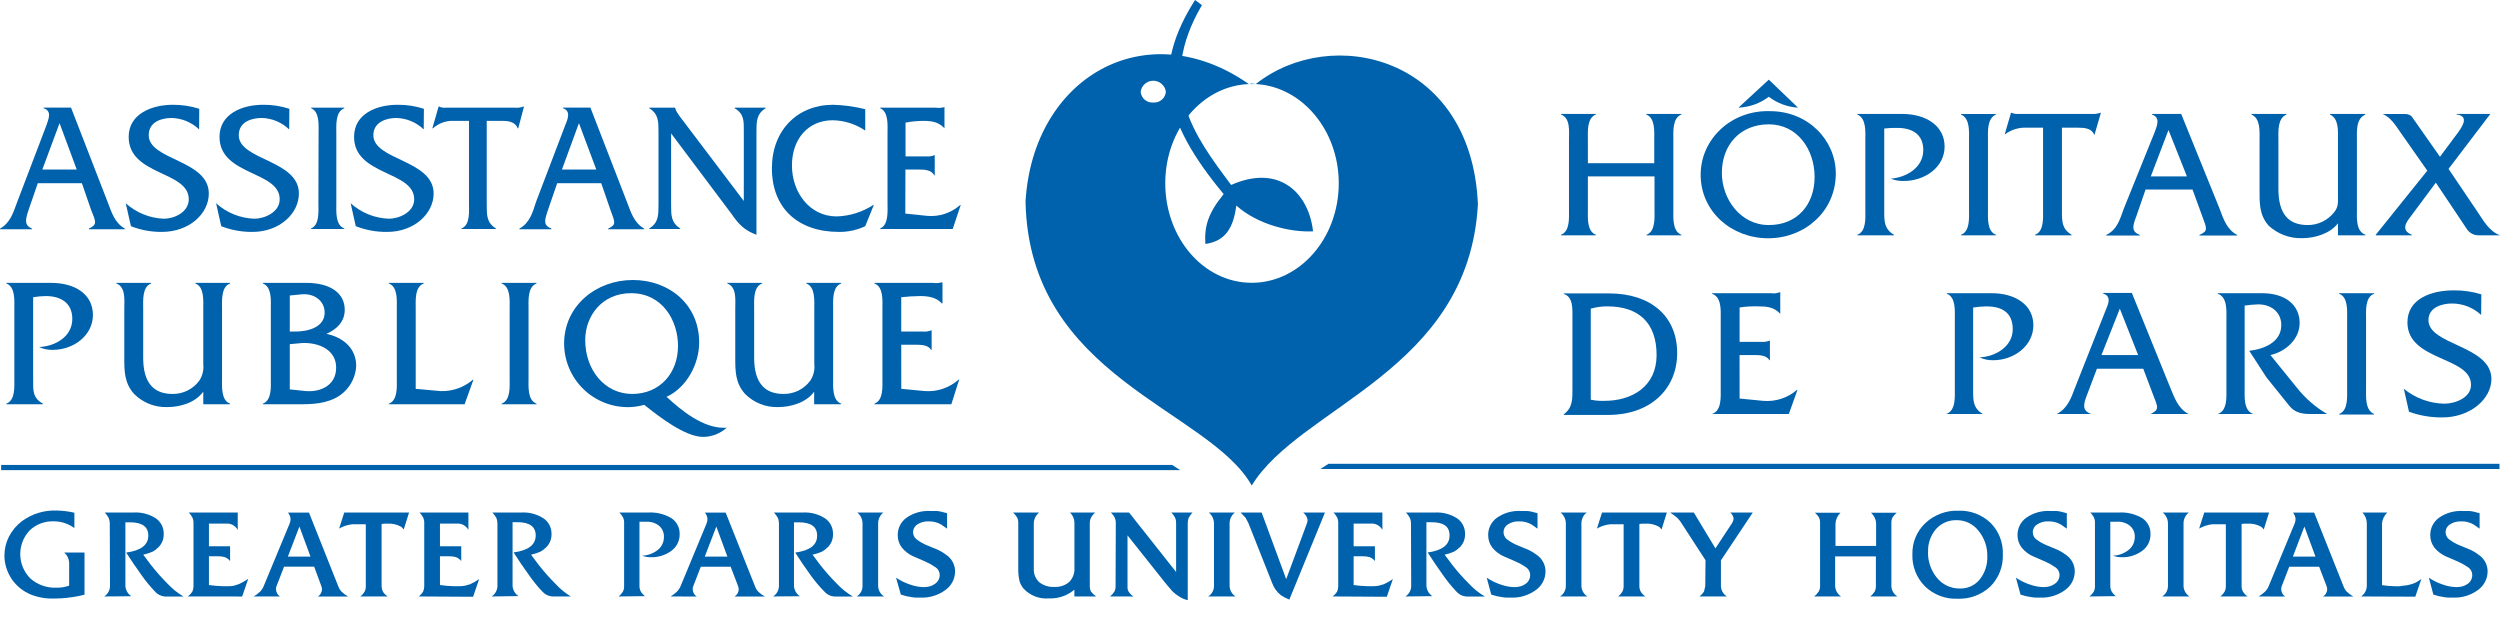
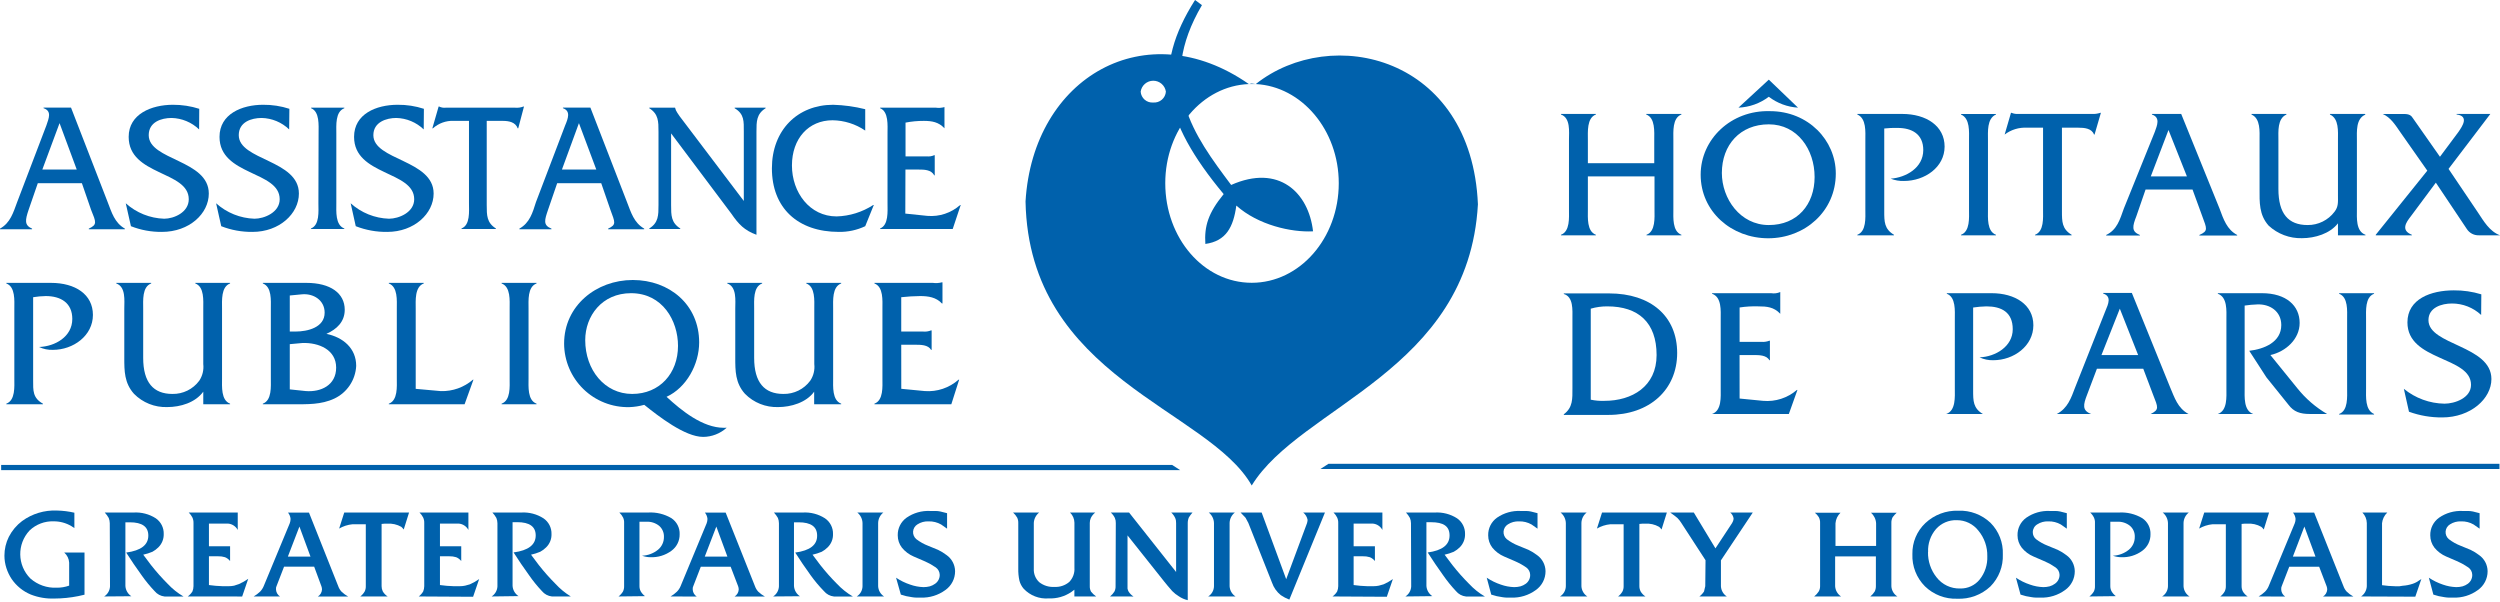
- <svg xmlns="http://www.w3.org/2000/svg" id="Calque_1" data-name="Calque 1" viewBox="0 0 565 140">
+ <svg xmlns="http://www.w3.org/2000/svg" id="Calque_1" data-name="Calque 1" viewBox="0 0 565 136">
  <defs>
    <style>.cls-1{fill:#0061ac;}</style>
  </defs>
  <polygon class="cls-1" points="300.23 104.82 298.42 105.99 564.88 105.99 564.88 104.82 300.23 104.82" />
  <polygon class="cls-1" points="0.26 105.08 0.26 106.25 266.72 106.25 264.91 105.08 0.26 105.08" />
  <path class="cls-1" d="M358.86,39.86v7.5c0,1.81-.26,4.92,1.81,5.7v.13h-7.89v-.13c2.07-.78,1.81-3.89,1.81-5.7V31.58c0-1.81.38-4.92-1.81-5.7v-.13h7.89v.13c-2.07.78-1.81,3.89-1.81,5.83v5.17h15V31.71c0-1.94.26-5.05-1.81-5.83v-.13H380v.13c-2.07.78-1.82,3.89-1.82,5.7V47.36c0,1.81-.25,4.92,1.82,5.7v.13h-7.89v-.13c2.07-.78,1.81-3.89,1.81-5.7v-7.5Z" />
  <path class="cls-1" d="M406.35,24.33a12.11,12.11,0,0,1-6.6-2.46,12.23,12.23,0,0,1-6.86,2.46L399.75,18ZM389.14,39.09c0,5.81,4.14,11.77,10.61,11.77S410.1,46.2,410.1,40s-3.87-11.9-10.35-11.9-10.61,4.65-10.61,11m25.75.12c0,8.54-7,14.63-15.27,14.63s-15.27-6-15.27-14.37c0-8,6.86-14.62,15.66-14.36,8.67,0,14.88,6.6,14.88,14.1" />
  <path class="cls-1" d="M429.9,25.75c5.44,0,9.58,2.72,9.58,7.38S435,40.9,430.29,40.9a7.5,7.5,0,0,1-3-.52c3.48-.26,7.37-2.46,7.37-6.47,0-3.63-2.59-5-5.82-5a21.88,21.88,0,0,0-3,.13V47.75c0,2.33,0,4,2.2,5.31v.13h-8.28v-.13c2.07-.78,1.81-3.89,1.81-5.7V31.71c0-1.94.26-4.92-1.81-5.83v-.13Z" />
  <path class="cls-1" d="M445,31.71c0-1.94.26-4.92-1.81-5.83v-.12h7.9v.12c-2.07.91-1.81,3.89-1.81,5.83V47.36c0,1.82-.26,4.92,1.81,5.7v.13h-7.9v-.13c2.07-.78,1.81-3.88,1.81-5.7Z" />
  <path class="cls-1" d="M466,47.75c0,2.33,0,4,2.19,5.31v.12h-8.27v-.12c2.07-.78,1.81-3.88,1.81-5.69V28.86h-3.62a7.63,7.63,0,0,0-5.06,1.55l1.43-4.91h.13a3.39,3.39,0,0,0,1.55.25h16.57a5.14,5.14,0,0,0,1.93-.25h.14l-1.43,4.91h-.12c-.52-1.42-2.21-1.55-3.51-1.55H466Z" />
  <path class="cls-1" d="M490.08,29.38l-4,10.48h8.16ZM484.9,42.83l-2.07,6c-.91,2.33-1.17,3.49.78,4.27v.13H476v-.13c2.47-1.17,3.1-3.5,4-6l7-17.33c.51-1.43,1.29-3.24-.66-3.88v-.14h6.61L501.6,47.1c.91,2.46,1.69,4.79,4,6v.13h-8.54v-.13c2.07-.91,1.68-1.43.64-4.27l-2.19-6Z" />
  <path class="cls-1" d="M528.38,50.47c-1.81,2.33-5.18,3.36-8.15,3.36A10.67,10.67,0,0,1,512.72,51c-2.2-2.46-2.06-5.31-2.06-8.28V31.58c0-1.81.25-4.79-1.82-5.69v-.14h7.89v.14c-2.07.9-1.81,3.88-1.81,5.69V42.71c0,5.56,2.21,8.15,6.61,8.15a7.53,7.53,0,0,0,6.07-3c.91-1.16.78-2.2.78-3.75V31.58c0-1.81.26-4.79-1.81-5.69v-.14h7.9l.13.14c-2.21.9-1.94,3.88-1.94,5.82V47.37c0,1.8-.27,4.91,1.94,5.69v.13h-6.22Z" />
  <path class="cls-1" d="M544.82,48.92c-1,1.29-2.33,3.11.26,4.14v.13h-8.16v-.13l11.65-14.49-6.08-8.67c-1.17-1.69-2.2-3.37-4-4.14h4.79c1.3,0,1.68.38,2.07,1l6.08,8.67,4.14-5.56c1-1.43,2.45-3.63-.38-4v-.12h7.63l-9.45,12.42L560,48c1.3,1.94,2.59,4.27,5,5.18h-4.78a3.11,3.11,0,0,1-2.72-1.43l-7-10.47Z" />
  <path class="cls-1" d="M359.51,90.33a12.5,12.5,0,0,0,3.1.26c6.22,0,11.78-3.23,11.78-10.35,0-7.38-4.14-11-11.14-11a13,13,0,0,0-3.74.52ZM355.37,72c0-1.94.25-4.91-1.95-5.56v-.13h10.23c9.44,0,15.39,5.17,15.39,13.46s-6.21,14-15.53,14H353.42v-.14c2.07-1.55,1.95-3.49,1.95-5.94Z" />
  <path class="cls-1" d="M393.15,90.07l5.31.52a10.29,10.29,0,0,0,7.63-2.46h.13l-1.94,5.43H386.93c2.21-.78,1.95-3.88,1.95-5.82V72.08c0-1.81.26-4.92-1.95-5.69v-.13h13.34a3.67,3.67,0,0,0,2.07-.26v4.92c-1.43-1.55-3.1-1.68-4.92-1.68a23.09,23.09,0,0,0-4.27.25v7.77h4.91a4.11,4.11,0,0,0,1.82-.26H400v4.4h-.13c-.64-1.16-2.33-1.16-3.63-1.16h-3.1Z" />
  <path class="cls-1" d="M450.09,66.26c5.31,0,9.45,2.59,9.45,7.25s-4.4,7.9-9.06,7.9a6.83,6.83,0,0,1-3.11-.65c3.62-.13,7.51-2.46,7.51-6.35s-2.59-5.17-5.95-5.17a23.05,23.05,0,0,0-3,.26V88.26c0,2.33,0,4,2.2,5.3h-8.28c2.2-.77,1.94-3.88,1.94-5.82V72.08c0-1.81.26-4.92-1.81-5.69v-.13Z" />
  <path class="cls-1" d="M479.08,69.76l-4.15,10.48h8.29ZM473.9,83.34l-2.2,5.82c-.91,2.33-1.17,3.62.9,4.4h-7.76c2.46-1.29,3.24-3.62,4.14-6l6.86-17.34c.65-1.55,1.42-3.24-.52-3.88v-.13h6.48l8.66,21.35c1,2.33,1.69,4.66,4.14,6h-8.54c1.95-1,1.7-1.42.52-4.4l-2.2-5.82Z" />
  <path class="cls-1" d="M511.17,66.26c5.56,0,8.55,2.85,8.55,6.73,0,3.63-3.11,6.47-6.61,7.25l6.08,7.5a24.33,24.33,0,0,0,6.73,5.82H522c-2.2,0-3.62-.51-4.79-2.07l-5-6.21-3.88-6c3.36-.39,7.24-1.94,7.24-5.82,0-3.11-2.59-4.79-5.44-4.66a23.22,23.22,0,0,0-2.84.26V87.74c0,1.94-.26,5.05,1.94,5.82h-8c2.2-.77,1.94-3.88,1.94-5.82V72.08c0-1.81.26-4.92-1.94-5.69v-.13Z" />
  <path class="cls-1" d="M530.45,72.08c0-1.81.26-4.92-1.81-5.69v-.13h7.9v.13c-2.07.77-1.81,3.88-1.81,5.69V87.74c0,1.94-.26,4.92,1.81,5.82v.13h-7.9v-.13c2.07-.77,1.81-3.88,1.81-5.82Z" />
  <path class="cls-1" d="M560.74,71.18a9.68,9.68,0,0,0-6.6-2.59c-2.33,0-5.31.91-5.31,3.76,0,5.69,14.23,5.69,14.23,13.32,0,4.4-4.65,8.67-11.13,8.67a21.45,21.45,0,0,1-7.5-1.29l-1.16-5.18a14.84,14.84,0,0,0,9.18,3.36c2.34,0,6-1.29,6-4.26,0-6.48-14.37-5.31-14.37-14.11,0-5.3,5.31-7.24,10.48-7.24a20.63,20.63,0,0,1,6.22.9Z" />
  <path class="cls-1" d="M13.46,27.83,9.57,38.31h7.77ZM8.54,41.41l-2.07,6c-.78,2.32-1,3.49.78,4.26v.14H0v-.14c2.33-1.29,3-3.62,3.88-6l6.61-17.34c.52-1.55,1.29-3.24-.65-3.88v-.13h6.21l8.28,21.35c.91,2.33,1.55,4.66,3.89,6v.14H20.07v-.14c1.93-.9,1.67-1.42.51-4.26l-2.07-6Z" />
  <path class="cls-1" d="M45,29.25a9.32,9.32,0,0,0-6.22-2.59c-2.32,0-5.17.91-5.17,3.89,0,5.69,13.58,5.56,13.58,13.19,0,4.53-4.39,8.67-10.6,8.67a18.51,18.51,0,0,1-7-1.29l-1.17-5.18a13.61,13.61,0,0,0,8.68,3.49c2.19,0,5.56-1.42,5.56-4.4,0-6.46-13.58-5.29-13.58-14.1,0-5.17,5.17-7.25,10-7.25a19.21,19.21,0,0,1,5.95.91Z" />
  <path class="cls-1" d="M65.35,29.25a9.27,9.27,0,0,0-6.21-2.59c-2.33,0-5.18.91-5.18,3.89,0,5.69,13.59,5.56,13.59,13.19,0,4.53-4.39,8.67-10.48,8.67A18.74,18.74,0,0,1,50,51.12l-1.16-5.18a13.6,13.6,0,0,0,8.67,3.49c2.2,0,5.7-1.42,5.7-4.4,0-6.46-13.6-5.29-13.6-14.1,0-5.17,5.06-7.25,9.84-7.25a18.59,18.59,0,0,1,5.95.91Z" />
  <path class="cls-1" d="M72,30.16c0-1.82.26-4.92-1.69-5.7v-.13h7.51v.13c-2.07.78-1.81,3.88-1.81,5.7V45.94c0,1.81-.26,4.92,1.81,5.7v.12H70.27v-.12c2-.78,1.69-3.89,1.69-5.7Z" />
  <path class="cls-1" d="M95.76,29.25a9.27,9.27,0,0,0-6.2-2.59c-2.2,0-5.18.91-5.18,3.89C84.38,36.24,98,36.11,98,43.74c0,4.53-4.39,8.67-10.47,8.67a18.79,18.79,0,0,1-7.13-1.29l-1.15-5.18a13.58,13.58,0,0,0,8.66,3.49c2.21,0,5.7-1.42,5.7-4.4,0-6.46-13.59-5.29-13.59-14.1,0-5.17,5-7.25,9.84-7.25a18.58,18.58,0,0,1,5.94.91Z" />
  <path class="cls-1" d="M110,46.33c0,2.33,0,4,2.07,5.3v.13H104.3v-.13c2-.77,1.69-3.88,1.69-5.69V27.31h-3.5A6.66,6.66,0,0,0,97.84,29h-.13l1.42-4.92h.13a2.54,2.54,0,0,0,1.42.26h15.79a4.09,4.09,0,0,0,1.81-.26h.14L117.12,29H117c-.51-1.43-2.06-1.68-3.35-1.68H110Z" />
  <path class="cls-1" d="M130.84,27.83,127,38.31h7.76Zm-4.92,13.58-2.06,6c-.79,2.32-1.18,3.49.77,4.26v.14h-7.25v-.14c2.33-1.29,3-3.62,3.75-6l6.6-17.34c.65-1.55,1.3-3.24-.51-3.88v-.13h6.21l8.27,21.35c.91,2.33,1.56,4.66,3.89,6v.14h-8.15v-.14c1.93-.9,1.55-1.42.51-4.26l-2.07-6Z" />
  <path class="cls-1" d="M151.67,46.33c0,2.33,0,4,2.07,5.3v.13h-7v-.13c2.08-1.29,2.08-3,2.08-5.3V29.77c0-2.33,0-4-2.08-5.31v-.13h5.82a3.39,3.39,0,0,0,.52,1.17l.52.77L168.1,45.42V29.77c0-2.33.14-4-2.07-5.31v-.13h7v.13c-2.07,1.29-2.07,3-2.07,5.31V53.06c-2.71-1-4-2.33-5.69-4.79L151.67,30.15Z" />
  <path class="cls-1" d="M195.54,29.51a13.42,13.42,0,0,0-7.38-2.33c-5.43,0-9.18,4.14-9.18,10.22s4,11.51,10.09,11.51a16,16,0,0,0,8.28-2.58h.13l-1.94,4.79a13.39,13.39,0,0,1-5.95,1.29c-9.32,0-15.14-5.43-15.14-14.36,0-8.67,5.82-14.37,13.84-14.37a33.64,33.64,0,0,1,7.25,1Z" />
  <path class="cls-1" d="M204.6,48.27l5,.52A9.91,9.91,0,0,0,217,46.33h.12l-1.81,5.43H198.91v-.13c1.94-.77,1.67-3.88,1.67-5.69V30.16c0-1.82.27-4.92-1.67-5.7v-.13h12.54a4.76,4.76,0,0,0,2-.13V29c-1.29-1.42-2.85-1.68-4.66-1.68a21.31,21.31,0,0,0-4.14.39v7.63h4.79a3.27,3.27,0,0,0,1.68-.26h.13v4.54h-.13c-.65-1.3-2.33-1.3-3.49-1.3h-3Z" />
  <path class="cls-1" d="M11.52,63.93C17,63.93,21,66.52,21,71.18s-4.41,7.89-9.06,7.89a6.68,6.68,0,0,1-3.11-.65c3.62-.13,7.51-2.32,7.51-6.34,0-3.62-2.59-5.17-6-5.17a19.46,19.46,0,0,0-2.85.26V85.93c0,2.32-.12,4,2.21,5.3v.13H1.43v-.13c2.07-.77,1.81-3.88,1.81-5.69V69.75c0-1.81.26-4.91-1.81-5.69v-.13Z" />
  <path class="cls-1" d="M45.94,88.52C44.14,91,40.77,92,37.79,92a10.07,10.07,0,0,1-7.51-3c-2.19-2.45-2.19-5.17-2.19-8.14V69.75c0-1.81.38-4.92-1.81-5.69v-.13h7.89v.13c-2.08.77-1.81,3.88-1.81,5.69V80.89c0,5.56,2.33,8.14,6.6,8.14a7.36,7.36,0,0,0,6.08-3,5.64,5.64,0,0,0,.9-3.75V69.75c0-1.81.26-4.92-1.8-5.69v-.13H52v.13c-2.07.77-1.82,3.88-1.82,5.69V85.54c0,1.81-.25,4.92,1.82,5.69v.13H45.94Z" />
  <path class="cls-1" d="M66.78,74.93c2.72,0,6.59-.91,6.59-4.27,0-2.85-2.58-4.4-5.17-4.14l-2.71.26v8.15Zm2.33,13.45c3.36.27,6.86-1.28,6.86-5.3s-3.89-5.69-7.63-5.56l-2.85.26V88Zm-7.9-18.63c0-1.81.26-4.91-1.81-5.69v-.13h9.84c5.43,0,8.67,2.33,8.67,6.08,0,2.72-1.81,4.4-4.14,5.44,3.75.78,6.73,3.24,6.73,7.25a8.64,8.64,0,0,1-4.92,7.37c-3,1.42-6.21,1.29-9.32,1.29H59.4v-.13c2.07-.77,1.81-3.87,1.81-5.81Z" />
  <path class="cls-1" d="M99.64,88.39a10.62,10.62,0,0,0,7.25-2.59H107L105,91.36H87.87v-.12c2.07-.78,1.81-3.88,1.81-5.69V69.76c0-1.82.26-4.92-1.81-5.7v-.13h7.9v.13c-2.08.78-1.82,3.88-1.82,5.7V87.88Z" />
  <path class="cls-1" d="M115.18,69.75c0-1.81.26-4.91-1.82-5.69v-.13h7.9v.13c-2.07.78-1.81,3.88-1.81,5.69V85.54c0,1.82-.26,4.92,1.81,5.69v.13h-7.9v-.13c2.08-.77,1.82-3.87,1.82-5.69Z" />
  <path class="cls-1" d="M153.23,78.17c0-5.7-3.5-11.91-10.62-11.91-6.59,0-10.35,5.17-10.35,10.61,0,6.73,4.4,12.16,10.61,12.16s10.36-4.65,10.36-10.86m11,18.5a8,8,0,0,1-5.3,2.07c-4.14,0-10.09-4.66-13.33-7.25a14,14,0,0,1-3.37.52,14.41,14.41,0,0,1-14.74-14.36c0-8.54,7.24-14.37,15.52-14.37s15,5.57,15,14.11c0,4.92-2.85,10.22-7.37,12.29,3.36,3.1,8.15,7,12.94,7Z" />
  <path class="cls-1" d="M184,88.52C182.22,91,178.72,92,175.87,92a10.07,10.07,0,0,1-7.51-3c-2.19-2.45-2.19-5.17-2.19-8.14V69.75c0-1.81.38-4.92-1.81-5.69v-.13h7.89v.13c-2.08.77-1.81,3.88-1.81,5.69V80.89c0,5.56,2.33,8.14,6.6,8.14a7.36,7.36,0,0,0,6.08-3,5.59,5.59,0,0,0,.91-3.75V69.75c0-1.81.25-4.92-1.81-5.69v-.13h7.89v.13c-2.07.77-1.82,3.88-1.82,5.69V85.54c0,1.81-.25,4.92,1.82,5.69v.13H184Z" />
  <path class="cls-1" d="M203.69,87.87l5.31.51a10.33,10.33,0,0,0,7.64-2.58h.13L215,91.36H197.62v-.13c2.06-.77,1.81-3.88,1.81-5.69V69.75c0-1.81.25-4.92-1.81-5.69v-.13h13.2a5.23,5.23,0,0,0,2.07-.13H213v4.79h-.12c-1.3-1.42-3.11-1.68-4.92-1.68a42.06,42.06,0,0,0-4.28.26v7.76h4.92a3.79,3.79,0,0,0,1.81-.26h.14v4.4h-.14c-.64-1.16-2.33-1.16-3.62-1.16h-3.11Z" />
  <path class="cls-1" d="M260.64,23.17a2.64,2.64,0,0,1-2.85-2.46,2.88,2.88,0,0,1,5.7,0,2.65,2.65,0,0,1-2.85,2.46M283.8,19c10.35.52,18.76,10.36,18.76,22.4,0,12.42-8.8,22.51-19.67,22.51s-19.54-10.09-19.54-22.51c0-12.17,8.42-22,18.89-22.4-23.16-16.18-48.78-1.68-50.47,26.53.78,39.87,41.29,46.85,51.12,64.19,11-18,49-25.75,51.12-63.54C332.59,12.68,300.88,5.44,283.8,19" />
  <path class="cls-1" d="M283.67,19h.13c-.26,0-.65-.12-.91-.12s-.39.12-.64.12Z" />
  <path class="cls-1" d="M270.08,0c-9.7,15.27-7.51,27.05,6.47,43.87-3.49,4.27-4.4,7.24-4.14,11.26,4.66-.65,6.33-3.75,7-8.67,4.92,4.4,12.42,6.08,17.34,5.82-1-8.8-7.77-15.26-18.51-10.48C269.82,30.55,261.16,19,271.64,1.16Z" />
  <path class="cls-1" d="M16.81,115.88v3.47l-.68-.45a7.77,7.77,0,0,0-4-1.08,7.51,7.51,0,0,0-5.44,2.06,7.8,7.8,0,0,0,.17,10.85,8.39,8.39,0,0,0,5.95,2.09,8.1,8.1,0,0,0,2.82-.47v-5.19a3.25,3.25,0,0,0-1.11-2.28H19.1v9.52l-1.4.32a28,28,0,0,1-5.44.55,13.24,13.24,0,0,1-5.29-.9,9.76,9.76,0,0,1-4.34-3.52,9.94,9.94,0,0,1-1.19-2.48A9.18,9.18,0,0,1,1,125.59a9.48,9.48,0,0,1,1-4.27A10.38,10.38,0,0,1,5,117.75a12.46,12.46,0,0,1,7.84-2.37,19.21,19.21,0,0,1,4,.5" />
  <path class="cls-1" d="M23.54,134.8a2.84,2.84,0,0,0,1.32-2.27l-.05-14.28a3.2,3.2,0,0,0-.24-1.19,6.13,6.13,0,0,0-.9-1.23H30.2a8.39,8.39,0,0,1,5,1.3A4.15,4.15,0,0,1,37,120.7a4.07,4.07,0,0,1-1.21,3,5.86,5.86,0,0,1-1.34,1,12,12,0,0,1-2.08.66l1.76,2.34a47.34,47.34,0,0,0,3.76,4.24,15.94,15.94,0,0,0,3.58,2.87H37.2a3.37,3.37,0,0,1-2.26-1.22A30.67,30.67,0,0,1,32,130c-1.23-1.7-2.39-3.4-3.48-5.12q5-.67,5-3.84c0-2-1.39-3-4.18-3l-1,0v14.39a3,3,0,0,0,1.34,2.32Z" />
  <path class="cls-1" d="M42.43,134.8a4.08,4.08,0,0,0,1.06-1.13,3.24,3.24,0,0,0,.24-1.19l0-14.26a2.82,2.82,0,0,0-.26-1.29,4.36,4.36,0,0,0-.82-1.1H53.73v3.94a2.74,2.74,0,0,0-2.19-1.44H47.22v5.13H52v3.34a2.72,2.72,0,0,0-1.15-.87,4.77,4.77,0,0,0-1.56-.21H47.22v6.5a27.07,27.07,0,0,0,3.08.26h1.11a1.31,1.31,0,0,1,.31,0,5.65,5.65,0,0,0,1.19-.12A10.17,10.17,0,0,0,54,132a11.79,11.79,0,0,0,2.1-1.19l-1.37,4Z" />
  <path class="cls-1" d="M67.67,119l-2.61,6.79h5.11ZM57.33,134.8a7.49,7.49,0,0,0,1.45-1.09,4,4,0,0,0,.81-1.23l5.89-14.21a2.75,2.75,0,0,0,.19-1,2.64,2.64,0,0,0-.58-1.42h4.74l6.62,16.65a3.49,3.49,0,0,0,.75,1.23,7,7,0,0,0,1.49,1.09H71.83a2,2,0,0,0,.94-1.56,2.06,2.06,0,0,0-.13-.76L71,128.06H64.2l-1.71,4.42a1.85,1.85,0,0,0-.11.34,2.57,2.57,0,0,0,0,.48,2,2,0,0,0,.9,1.5Z" />
  <path class="cls-1" d="M76.64,119.48l1.16-3.65H92.45l-1.21,3.84a1.79,1.79,0,0,0-.28-.35,3.59,3.59,0,0,0-.27-.26,5.64,5.64,0,0,0-3.19-.71h-.6a4.24,4.24,0,0,0-.66.06v14.07a2.73,2.73,0,0,0,.26,1.16,3.37,3.37,0,0,0,1.11,1.16H81.43a4,4,0,0,0,1-1.15,2.58,2.58,0,0,0,.24-1.17v-14l-1.39,0h-.88a3.94,3.94,0,0,0-.72,0,7.48,7.48,0,0,0-3.08,1" />
  <path class="cls-1" d="M94.64,134.8a4.17,4.17,0,0,0,1-1.13,3.24,3.24,0,0,0,.24-1.19l0-14.26a2.69,2.69,0,0,0-.26-1.29,4.12,4.12,0,0,0-.82-1.1h11.06v3.94a2.72,2.72,0,0,0-2.19-1.44H99.43v5.13h4.81v3.34a2.72,2.72,0,0,0-1.15-.87,4.73,4.73,0,0,0-1.56-.21h-2.1v6.5a26.72,26.72,0,0,0,3.08.26h1.1a1.3,1.3,0,0,1,.32,0,5.62,5.62,0,0,0,1.18-.12,10.17,10.17,0,0,0,1.08-.3,11.79,11.79,0,0,0,2.1-1.19l-1.37,4Z" />
  <path class="cls-1" d="M111.11,134.8a2.86,2.86,0,0,0,1.31-2.27l0-14.28a3.2,3.2,0,0,0-.24-1.19,6.13,6.13,0,0,0-.9-1.23h6.53a8.39,8.39,0,0,1,5,1.3,4.15,4.15,0,0,1,1.83,3.57,4,4,0,0,1-1.21,3,5.65,5.65,0,0,1-1.34,1,12,12,0,0,1-2.08.66l1.76,2.34a47.34,47.34,0,0,0,3.76,4.24A16.21,16.21,0,0,0,129,134.8h-4.27a3.39,3.39,0,0,1-2.26-1.22,30.67,30.67,0,0,1-2.92-3.61c-1.23-1.7-2.39-3.4-3.48-5.12q5-.67,5-3.84c0-2-1.39-3-4.18-3l-1.05,0v14.39a3,3,0,0,0,1.34,2.32Z" />
  <path class="cls-1" d="M139.79,134.8a4.17,4.17,0,0,0,1-1.11,2.61,2.61,0,0,0,.26-1.21l0-14.26a2.68,2.68,0,0,0-.21-1.21,4.07,4.07,0,0,0-.87-1.18h6.5a9.28,9.28,0,0,1,5.26,1.27,4.16,4.16,0,0,1,1.87,3.65,4.51,4.51,0,0,1-1.86,3.73,7.49,7.49,0,0,1-4.77,1.45,5.56,5.56,0,0,1-1.87-.34,6.08,6.08,0,0,0,3.61-1.35,3.69,3.69,0,0,0,1.34-2.91,3.15,3.15,0,0,0-1.08-2.49,4.25,4.25,0,0,0-2.87-.93l-1,0-.58,0v14.5a2.58,2.58,0,0,0,.25,1.17,3.59,3.59,0,0,0,1,1.15Z" />
  <path class="cls-1" d="M161.89,119l-2.61,6.79h5.11ZM151.55,134.8a7.39,7.39,0,0,0,1.44-1.09,3.84,3.84,0,0,0,.82-1.23l5.89-14.21a3,3,0,0,0,.19-1,2.64,2.64,0,0,0-.58-1.42H164l6.63,16.65a3.49,3.49,0,0,0,.75,1.23,7,7,0,0,0,1.49,1.09h-6.86a2,2,0,0,0,.94-1.56,2.06,2.06,0,0,0-.13-.76l-1.69-4.42h-6.75l-1.71,4.42a1.85,1.85,0,0,0-.11.34,2.57,2.57,0,0,0,0,.48,2,2,0,0,0,.9,1.5Z" />
  <path class="cls-1" d="M174.73,134.8a2.86,2.86,0,0,0,1.31-2.27l0-14.28a3.39,3.39,0,0,0-.23-1.19,7.07,7.07,0,0,0-.9-1.23h6.52a8.39,8.39,0,0,1,5,1.3,4.15,4.15,0,0,1,1.83,3.57,4,4,0,0,1-1.21,3,5.65,5.65,0,0,1-1.34,1,12,12,0,0,1-2.08.66l1.76,2.34a47.34,47.34,0,0,0,3.76,4.24,16.21,16.21,0,0,0,3.59,2.87h-4.27a3.39,3.39,0,0,1-2.26-1.22A30.67,30.67,0,0,1,183.2,130c-1.23-1.7-2.39-3.4-3.48-5.12q5-.67,4.95-3.84c0-2-1.39-3-4.18-3l-1.05,0v14.39a3,3,0,0,0,1.34,2.32Z" />
  <path class="cls-1" d="M193.62,134.8a2.78,2.78,0,0,0,1.31-2.32V118.22a3.18,3.18,0,0,0-1.18-2.39h5.89a3.1,3.1,0,0,0-1.18,2.39v14.26a2.93,2.93,0,0,0,1.34,2.32Z" />
  <path class="cls-1" d="M202.51,130.56a13.13,13.13,0,0,0,3.19,1.56,9.84,9.84,0,0,0,3,.57,5.48,5.48,0,0,0,1.45-.18,3.82,3.82,0,0,0,1.18-.58,2.43,2.43,0,0,0,1.05-2,2.12,2.12,0,0,0-.89-1.69c-.32-.22-.69-.46-1.13-.71s-1-.5-1.55-.76l-2.32-1a6.94,6.94,0,0,1-2.66-2,4.53,4.53,0,0,1-.94-2.78,4.76,4.76,0,0,1,2-4,8.6,8.6,0,0,1,5.31-1.51h.6a5,5,0,0,1,.63,0,5.36,5.36,0,0,1,1.1.12c.39.08.89.21,1.51.38v3.5l-1.34-.94a5.38,5.38,0,0,0-2.85-.71,4.27,4.27,0,0,0-2.51.68,2.06,2.06,0,0,0-.25,3.34,10.68,10.68,0,0,0,2.68,1.5l2.24.92a11.19,11.19,0,0,1,1.92,1.18,4.53,4.53,0,0,1,1.92,3.64,5.17,5.17,0,0,1-2.21,4.27,8.86,8.86,0,0,1-5.55,1.7c-.34,0-.67,0-1,0s-.68-.05-1-.1a12.6,12.6,0,0,1-2.5-.58Z" />
  <path class="cls-1" d="M228.93,115.83h5.92a3.21,3.21,0,0,0-1.21,2.34v10.34a3.87,3.87,0,0,0,1.21,3.05,5,5,0,0,0,3.44,1.08,4.74,4.74,0,0,0,3.35-1.11,4.15,4.15,0,0,0,1.18-3.21v-10.2a3.25,3.25,0,0,0-1-2.29h5.71a3.55,3.55,0,0,0-1,1.23,2.75,2.75,0,0,0-.24,1.11v14.31a2.4,2.4,0,0,0,.29,1.24,5.6,5.6,0,0,0,1.15,1.08h-4.92v-1.53l-.66.5a8.47,8.47,0,0,1-5.15,1.47,7,7,0,0,1-5.66-2.2,4.57,4.57,0,0,1-.95-1.81,11.55,11.55,0,0,1-.26-2.72V118.17a2.61,2.61,0,0,0-.25-1.19,4.61,4.61,0,0,0-.93-1.15" />
  <path class="cls-1" d="M250.87,134.8a4.36,4.36,0,0,0,1-1.13,2.5,2.5,0,0,0,.25-1.19l.05-14.26a2.64,2.64,0,0,0-.21-1.16,4,4,0,0,0-.92-1.23h4.13l10.63,13.44V118.22a2.64,2.64,0,0,0-.21-1.16,4.1,4.1,0,0,0-.89-1.23h4.81a8.3,8.3,0,0,0-.82,1.1,3.2,3.2,0,0,0-.26,1.29v17.42a5.81,5.81,0,0,1-2-.87,7.52,7.52,0,0,1-1.51-1.19l-1.1-1.28-.71-.87L254.82,121v11.54a2.77,2.77,0,0,0,0,.49,2.37,2.37,0,0,0,.26.7,3.63,3.63,0,0,0,1.09,1.08Z" />
  <path class="cls-1" d="M273.05,134.8a2.78,2.78,0,0,0,1.31-2.32V118.22a3.18,3.18,0,0,0-1.18-2.39h5.9a3.08,3.08,0,0,0-1.19,2.39v14.26a2.93,2.93,0,0,0,1.34,2.32Z" />
  <path class="cls-1" d="M280.37,115.83h4.76l5.55,15.07,4.71-12.68a3.81,3.81,0,0,0,.13-.71,2.76,2.76,0,0,0-1-1.68h4.92l-8.05,19.68a9.17,9.17,0,0,1-1.92-1,6.19,6.19,0,0,1-2-2.84l-5.34-13.47-.63-1.18Z" />
  <path class="cls-1" d="M301.15,134.8a3.87,3.87,0,0,0,1.05-1.13,3.24,3.24,0,0,0,.24-1.19l0-14.26a2.69,2.69,0,0,0-.26-1.29,4,4,0,0,0-.81-1.1h11.05v3.94a2.71,2.71,0,0,0-2.18-1.44h-4.32v5.13h4.81v3.34a2.76,2.76,0,0,0-1.14-.87,4.76,4.76,0,0,0-1.57-.21h-2.1v6.5a27.07,27.07,0,0,0,3.08.26h1.1a1.37,1.37,0,0,1,.32,0,5.72,5.72,0,0,0,1.19-.12,10,10,0,0,0,1.07-.3,12.16,12.16,0,0,0,2.11-1.19l-1.37,4Z" />
  <path class="cls-1" d="M317.62,134.8a2.83,2.83,0,0,0,1.31-2.27l-.05-14.28a3,3,0,0,0-.24-1.19,6,6,0,0,0-.89-1.23h6.53a8.41,8.41,0,0,1,5,1.3,4.17,4.17,0,0,1,1.82,3.57,4.06,4.06,0,0,1-1.2,3,5.92,5.92,0,0,1-1.35,1,11.81,11.81,0,0,1-2.07.66l1.76,2.34a47.34,47.34,0,0,0,3.76,4.24,15.94,15.94,0,0,0,3.58,2.87h-4.26a3.39,3.39,0,0,1-2.27-1.22,31.74,31.74,0,0,1-2.92-3.61c-1.22-1.7-2.38-3.4-3.47-5.12,3.3-.45,4.94-1.73,4.94-3.84s-1.39-3-4.18-3l-1.05,0v14.39a3,3,0,0,0,1.34,2.32Z" />
  <path class="cls-1" d="M336,130.56a13.32,13.32,0,0,0,3.19,1.56,9.89,9.89,0,0,0,3,.57,5.48,5.48,0,0,0,1.45-.18,3.82,3.82,0,0,0,1.18-.58,2.41,2.41,0,0,0,1-2,2.09,2.09,0,0,0-.89-1.69c-.31-.22-.69-.46-1.13-.71a16.11,16.11,0,0,0-1.55-.76l-2.32-1a6.94,6.94,0,0,1-2.66-2,4.53,4.53,0,0,1-.94-2.78,4.76,4.76,0,0,1,2-4,8.6,8.6,0,0,1,5.31-1.51h.6a5,5,0,0,1,.63,0,5.53,5.53,0,0,1,1.11.12c.38.08.88.21,1.5.38v3.5l-1.34-.94a5.37,5.37,0,0,0-2.84-.71,4.28,4.28,0,0,0-2.52.68,2.07,2.07,0,0,0-.25,3.34,10.68,10.68,0,0,0,2.68,1.5l2.24.92a11.19,11.19,0,0,1,1.92,1.18,4.53,4.53,0,0,1,1.92,3.64,5.17,5.17,0,0,1-2.21,4.27,8.84,8.84,0,0,1-5.55,1.7l-1,0c-.34,0-.68-.05-1-.1a12.54,12.54,0,0,1-2.51-.58Z" />
  <path class="cls-1" d="M352.56,134.8a2.79,2.79,0,0,0,1.32-2.32V118.22a3.19,3.19,0,0,0-1.19-2.39h5.9a3.08,3.08,0,0,0-1.19,2.39v14.26a2.93,2.93,0,0,0,1.34,2.32Z" />
  <path class="cls-1" d="M360.9,119.48l1.16-3.65h14.65l-1.2,3.84a3.13,3.13,0,0,0-.28-.35,2.6,2.6,0,0,0-.28-.26,5.58,5.58,0,0,0-3.18-.71h-.61a4.24,4.24,0,0,0-.66.06v14.07a2.6,2.6,0,0,0,.27,1.16,3.33,3.33,0,0,0,1.1,1.16h-6.18a3.83,3.83,0,0,0,1-1.15,2.58,2.58,0,0,0,.25-1.17v-14l-1.39,0h-.89a3.94,3.94,0,0,0-.72,0,7.53,7.53,0,0,0-3.08,1" />
  <path class="cls-1" d="M377.45,115.83h5.35l4.89,8.1,3.76-5.71a4.39,4.39,0,0,0,.21-.43,1.57,1.57,0,0,0,.13-.65,2.14,2.14,0,0,0-.76-1.31h5.1l-7.2,10.81v5.84a2.91,2.91,0,0,0,1.33,2.32h-6.2a4.35,4.35,0,0,0,1.05-1.13l.28-1.19.06-5.87L380,118.22a6.07,6.07,0,0,0-.91-1.16q-.4-.36-1.62-1.23" />
  <path class="cls-1" d="M410,134.8a4.42,4.42,0,0,0,1-1.08,2.29,2.29,0,0,0,.34-1.24V118.22a2.59,2.59,0,0,0-.29-1.34,3.76,3.76,0,0,0-.89-1h5.79a3.7,3.7,0,0,0-1.13,2.39v5.11H424v-5.11a3.41,3.41,0,0,0-1.16-2.39h5.81a7.44,7.44,0,0,0-.91,1,2.69,2.69,0,0,0-.29,1.34v14.26a2.9,2.9,0,0,0,1.36,2.32h-6.12a4.53,4.53,0,0,0,1-1.13,2.7,2.7,0,0,0,.26-1.19v-6.73h-9.21v6.73a3,3,0,0,0,1.34,2.32Z" />
  <path class="cls-1" d="M435.73,124.75a8.85,8.85,0,0,0,1.92,5.71A6.5,6.5,0,0,0,443,133a5.49,5.49,0,0,0,4.42-2.05,7.89,7.89,0,0,0,1.71-5.23,8.75,8.75,0,0,0-2-5.78,6.15,6.15,0,0,0-4.91-2.38,6,6,0,0,0-4.68,2,7.44,7.44,0,0,0-1.79,5.19m-3.55.47a9.36,9.36,0,0,1,2.93-7,10.38,10.38,0,0,1,7.44-2.8,10,10,0,0,1,7.29,2.74,9.57,9.57,0,0,1,2.78,7.13,9.73,9.73,0,0,1-2.82,7.26,10.28,10.28,0,0,1-7.49,2.76,9.92,9.92,0,0,1-7.29-2.8,9.76,9.76,0,0,1-2.84-7.25" />
  <path class="cls-1" d="M455.6,130.56a13.07,13.07,0,0,0,3.18,1.56,9.84,9.84,0,0,0,3,.57,5.46,5.46,0,0,0,1.44-.18,3.61,3.61,0,0,0,1.18-.58,2.42,2.42,0,0,0,1.06-2,2.1,2.1,0,0,0-.9-1.69c-.31-.22-.69-.46-1.12-.71s-1-.5-1.56-.76l-2.31-1a6.79,6.79,0,0,1-2.66-2,4.54,4.54,0,0,1-.95-2.78,4.74,4.74,0,0,1,2-4,8.57,8.57,0,0,1,5.3-1.51h.6a5.12,5.12,0,0,1,.64,0,5.36,5.36,0,0,1,1.1.12c.38.08.89.21,1.5.38v3.5l-1.34-.94a5.38,5.38,0,0,0-2.85-.71,4.24,4.24,0,0,0-2.5.68,2.06,2.06,0,0,0-1,1.76,2,2,0,0,0,.73,1.58,10.78,10.78,0,0,0,2.69,1.5l2.23.92a10.82,10.82,0,0,1,1.92,1.18,4.53,4.53,0,0,1,1.92,3.64,5.17,5.17,0,0,1-2.21,4.27,8.84,8.84,0,0,1-5.55,1.7l-1,0c-.34,0-.68-.05-1-.1a12.44,12.44,0,0,1-2.5-.58Z" />
  <path class="cls-1" d="M472.2,134.8a4,4,0,0,0,1-1.11,2.49,2.49,0,0,0,.26-1.21l0-14.26a2.68,2.68,0,0,0-.21-1.21,3.72,3.72,0,0,0-.87-1.18h6.5a9.28,9.28,0,0,1,5.26,1.27,4.16,4.16,0,0,1,1.87,3.65,4.51,4.51,0,0,1-1.86,3.73,7.47,7.47,0,0,1-4.77,1.45,5.56,5.56,0,0,1-1.87-.34,6.08,6.08,0,0,0,3.61-1.35,3.69,3.69,0,0,0,1.34-2.91,3.12,3.12,0,0,0-1.08-2.49,4.25,4.25,0,0,0-2.87-.93l-1,0-.58,0v14.5a2.58,2.58,0,0,0,.25,1.17,3.72,3.72,0,0,0,1,1.15Z" />
  <path class="cls-1" d="M488.64,134.8a2.79,2.79,0,0,0,1.32-2.32V118.22a3.19,3.19,0,0,0-1.19-2.39h5.9a3.08,3.08,0,0,0-1.19,2.39v14.26a2.91,2.91,0,0,0,1.35,2.32Z" />
  <path class="cls-1" d="M497,119.48l1.16-3.65h14.65l-1.2,3.84a3.13,3.13,0,0,0-.28-.35c-.07-.07-.15-.15-.28-.26a5.58,5.58,0,0,0-3.18-.71h-.61a4.24,4.24,0,0,0-.66.06v14.07a2.6,2.6,0,0,0,.27,1.16,3.33,3.33,0,0,0,1.1,1.16h-6.18a3.83,3.83,0,0,0,1-1.15,2.58,2.58,0,0,0,.25-1.17v-14l-1.4,0h-.88a3.94,3.94,0,0,0-.72,0,7.53,7.53,0,0,0-3.08,1" />
  <path class="cls-1" d="M520.79,119l-2.6,6.79h5.11ZM510.45,134.8a7.49,7.49,0,0,0,1.45-1.09,3.84,3.84,0,0,0,.82-1.23l5.89-14.21a2.75,2.75,0,0,0,.19-1,2.72,2.72,0,0,0-.58-1.42H523l6.63,16.65a3.49,3.49,0,0,0,.75,1.23,6.76,6.76,0,0,0,1.49,1.09H525a2,2,0,0,0,.95-1.56,2.06,2.06,0,0,0-.13-.76l-1.69-4.42h-6.76l-1.71,4.42a1.7,1.7,0,0,0-.1.34,2.57,2.57,0,0,0,0,.48,2,2,0,0,0,.89,1.5Z" />
  <path class="cls-1" d="M533.61,134.8a3,3,0,0,0,1.29-2.32V118.22a3.51,3.51,0,0,0-1-2.39h5.63a3.87,3.87,0,0,0-1.19,2.42v14a23.16,23.16,0,0,0,2.95.24h1c.31-.06.55-.09.71-.11a8.92,8.92,0,0,0,2.29-.45,5.06,5.06,0,0,0,.88-.39c.3-.18.66-.41,1.06-.69l-1.37,4Z" />
  <path class="cls-1" d="M548.92,130.56a13.25,13.25,0,0,0,3.18,1.56,10,10,0,0,0,3,.57,5.48,5.48,0,0,0,1.45-.18,3.82,3.82,0,0,0,1.18-.58,2.43,2.43,0,0,0,1-2,2.09,2.09,0,0,0-.89-1.69c-.32-.22-.69-.46-1.13-.71s-1-.5-1.55-.76l-2.32-1a6.94,6.94,0,0,1-2.66-2,4.53,4.53,0,0,1-.94-2.78,4.76,4.76,0,0,1,2-4,8.59,8.59,0,0,1,5.3-1.51h.61a5,5,0,0,1,.63,0,5.53,5.53,0,0,1,1.11.12c.38.08.88.21,1.5.38v3.5l-1.35-.94a5.32,5.32,0,0,0-2.84-.71,4.27,4.27,0,0,0-2.51.68,2.06,2.06,0,0,0-.25,3.34,10.49,10.49,0,0,0,2.68,1.5l2.24.92a11.19,11.19,0,0,1,1.92,1.18,4.53,4.53,0,0,1,1.92,3.64,5.19,5.19,0,0,1-2.21,4.27,8.84,8.84,0,0,1-5.55,1.7c-.34,0-.67,0-1,0s-.69-.05-1-.1a12.44,12.44,0,0,1-2.5-.58Z" />
</svg>
